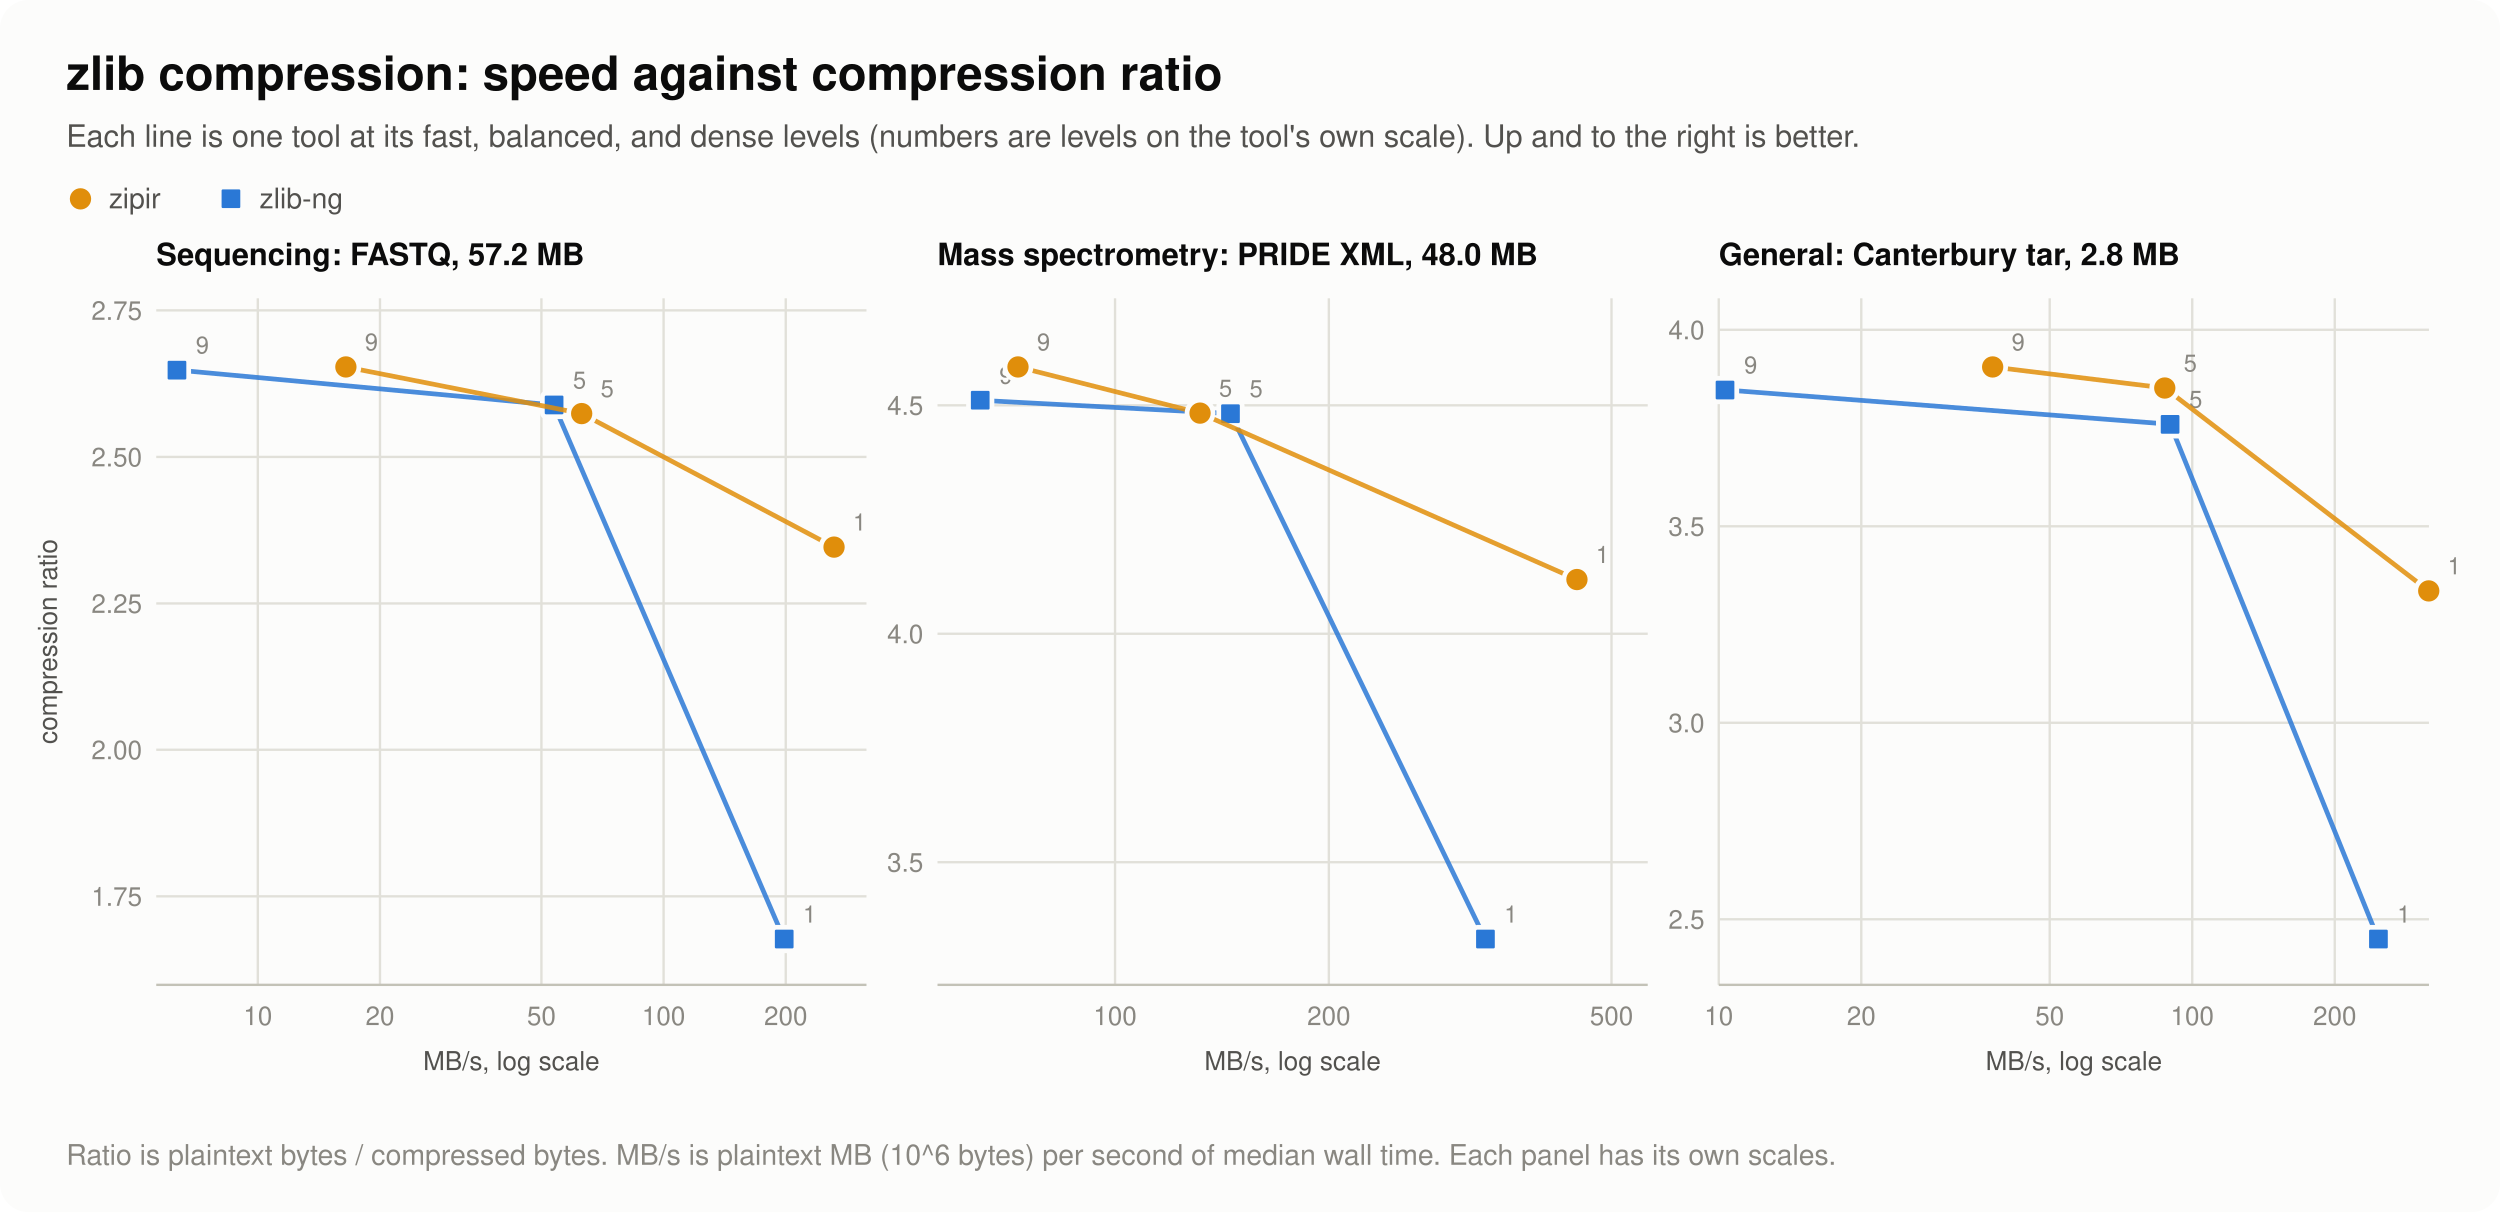
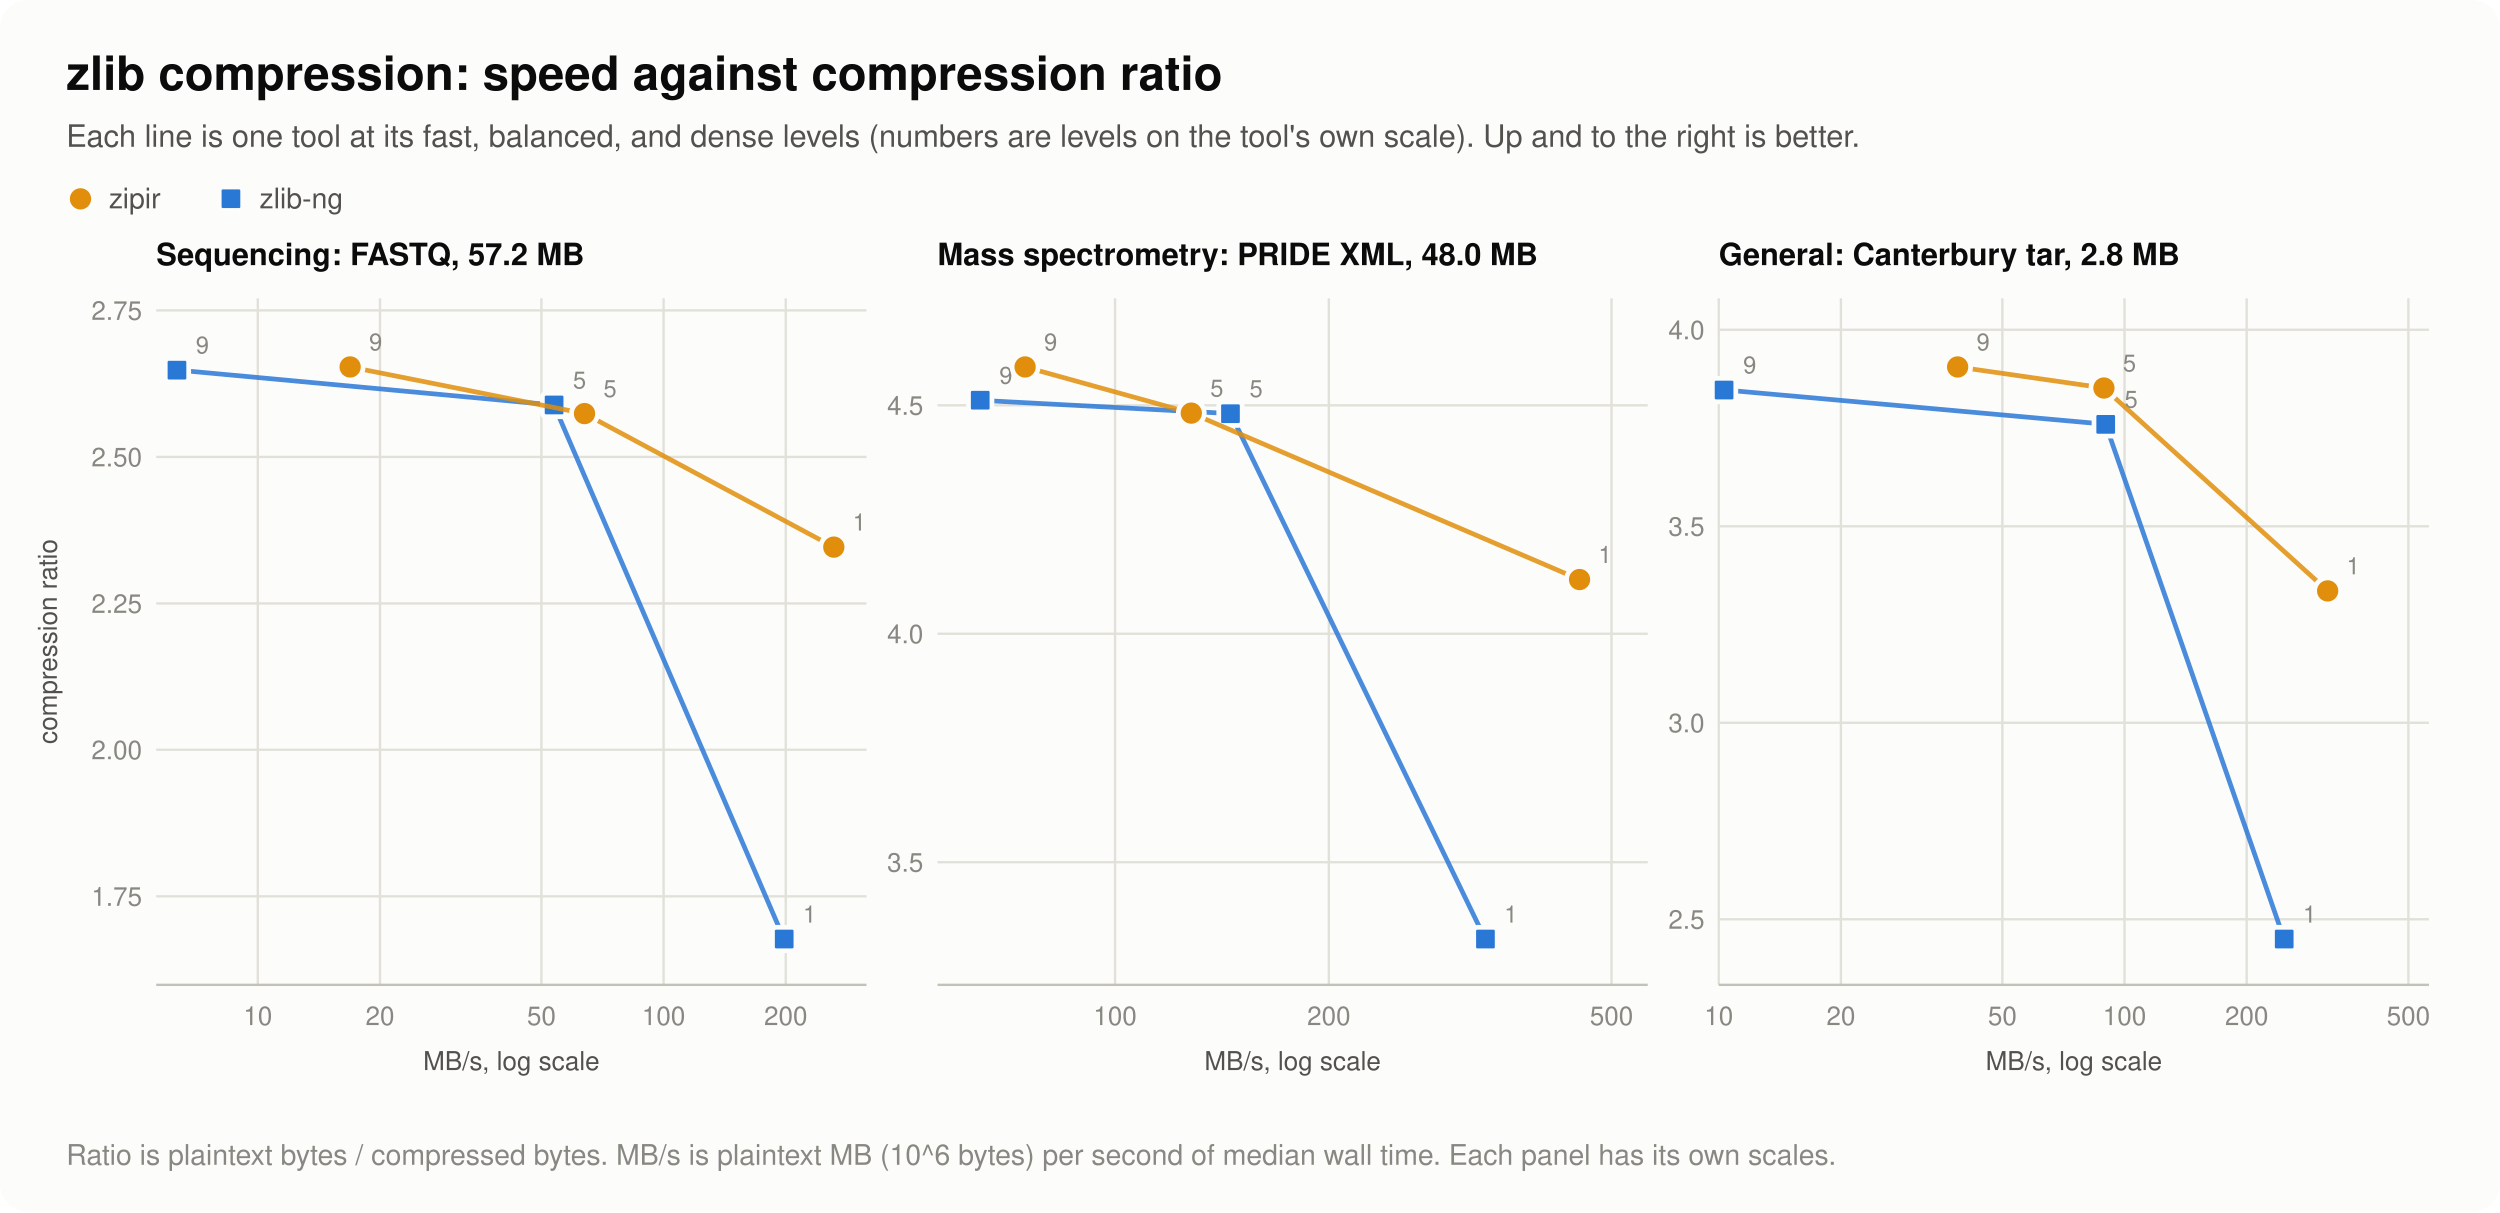
<svg xmlns="http://www.w3.org/2000/svg" viewBox="0 0 1056 512" width="1056" height="512" role="img" font-family="system-ui, -apple-system, &quot;Segoe UI&quot;, Helvetica, Arial, sans-serif">
  <rect width="1056" height="512" rx="12" fill="#fcfcfb" />
  <text x="28.0" y="38.0" font-size="20" fill="#0b0b0b" text-anchor="start" font-weight="650">zlib compression: speed against compression ratio</text>
  <text x="28.0" y="62.0" font-size="13" fill="#52514e" text-anchor="start" font-weight="400">Each line is one tool at its fast, balanced, and dense levels (numbers are levels on the tool's own scale). Up and to the right is better.</text>
  <circle cx="34.0" cy="84.0" r="5.5" fill="#e08e0b" stroke="#fcfcfb" stroke-width="2" />
  <text x="46.0" y="88.0" font-size="12" fill="#52514e" text-anchor="start" font-weight="400">zipir</text>
  <rect x="92.6" y="79.0" width="9.9" height="9.9" rx="1.5" fill="#2a78d6" stroke="#fcfcfb" stroke-width="2" />
  <text x="109.6" y="88.0" font-size="12" fill="#52514e" text-anchor="start" font-weight="400">zlib-ng</text>
  <text x="66.0" y="112.0" font-size="13" fill="#0b0b0b" text-anchor="start" font-weight="600">Sequencing: FASTQ, 57.2 MB</text>
  <line x1="108.9" y1="126.0" x2="108.9" y2="416.0" stroke="#e1e0d9" stroke-width="1" />
  <text x="108.9" y="433.0" font-size="11" fill="#898781" text-anchor="middle" font-weight="400">10</text>
  <line x1="160.5" y1="126.0" x2="160.5" y2="416.0" stroke="#e1e0d9" stroke-width="1" />
  <text x="160.5" y="433.0" font-size="11" fill="#898781" text-anchor="middle" font-weight="400">20</text>
  <line x1="228.7" y1="126.0" x2="228.7" y2="416.0" stroke="#e1e0d9" stroke-width="1" />
  <text x="228.7" y="433.0" font-size="11" fill="#898781" text-anchor="middle" font-weight="400">50</text>
  <line x1="280.3" y1="126.0" x2="280.3" y2="416.0" stroke="#e1e0d9" stroke-width="1" />
  <text x="280.3" y="433.0" font-size="11" fill="#898781" text-anchor="middle" font-weight="400">100</text>
  <line x1="331.9" y1="126.0" x2="331.9" y2="416.0" stroke="#e1e0d9" stroke-width="1" />
  <text x="331.9" y="433.0" font-size="11" fill="#898781" text-anchor="middle" font-weight="400">200</text>
  <line x1="66.0" y1="378.6" x2="366.0" y2="378.6" stroke="#e1e0d9" stroke-width="1" />
  <text x="60.0" y="382.6" font-size="11" fill="#898781" text-anchor="end" font-weight="400">1.75</text>
  <line x1="66.0" y1="316.7" x2="366.0" y2="316.7" stroke="#e1e0d9" stroke-width="1" />
  <text x="60.0" y="320.7" font-size="11" fill="#898781" text-anchor="end" font-weight="400">2.00</text>
  <line x1="66.0" y1="254.9" x2="366.0" y2="254.9" stroke="#e1e0d9" stroke-width="1" />
  <text x="60.0" y="258.9" font-size="11" fill="#898781" text-anchor="end" font-weight="400">2.25</text>
  <line x1="66.0" y1="193.0" x2="366.0" y2="193.0" stroke="#e1e0d9" stroke-width="1" />
  <text x="60.0" y="197.0" font-size="11" fill="#898781" text-anchor="end" font-weight="400">2.50</text>
  <line x1="66.0" y1="131.1" x2="366.0" y2="131.1" stroke="#e1e0d9" stroke-width="1" />
  <text x="60.0" y="135.1" font-size="11" fill="#898781" text-anchor="end" font-weight="400">2.75</text>
  <line x1="66.0" y1="416.0" x2="366.0" y2="416.0" stroke="#c3c2b7" stroke-width="1" />
  <path d="M331.2,396.7 L234.0,171.1 L74.7,156.3" fill="none" stroke="#2a78d6" stroke-width="2" stroke-linejoin="round" stroke-linecap="round" opacity="0.85" />
  <rect x="326.3" y="391.7" width="9.9" height="9.9" rx="1.5" fill="#2a78d6" stroke="#fcfcfb" stroke-width="2" />
  <text x="339.2" y="389.7" font-size="10" fill="#898781" text-anchor="start" font-weight="400">1</text>
  <rect x="229.1" y="166.1" width="9.9" height="9.9" rx="1.5" fill="#2a78d6" stroke="#fcfcfb" stroke-width="2" />
  <text x="242.0" y="164.1" font-size="10" fill="#898781" text-anchor="start" font-weight="400">5</text>
  <rect x="69.8" y="151.4" width="9.9" height="9.9" rx="1.5" fill="#2a78d6" stroke="#fcfcfb" stroke-width="2" />
  <text x="82.7" y="149.3" font-size="10" fill="#898781" text-anchor="start" font-weight="400">9</text>
-   <path d="M352.3,231.1 L245.7,174.7 L146.1,155.0" fill="none" stroke="#e08e0b" stroke-width="2" stroke-linejoin="round" stroke-linecap="round" opacity="0.85" />
-   <circle cx="352.3" cy="231.1" r="5.5" fill="#e08e0b" stroke="#fcfcfb" stroke-width="2" />
-   <text x="360.3" y="224.1" font-size="10" fill="#898781" text-anchor="start" font-weight="400">1</text>
-   <circle cx="245.7" cy="174.7" r="5.5" fill="#e08e0b" stroke="#fcfcfb" stroke-width="2" />
-   <text x="253.7" y="167.7" font-size="10" fill="#898781" text-anchor="start" font-weight="400">5</text>
-   <circle cx="146.1" cy="155.0" r="5.5" fill="#e08e0b" stroke="#fcfcfb" stroke-width="2" />
-   <text x="154.1" y="148.0" font-size="10" fill="#898781" text-anchor="start" font-weight="400">9</text>
+   <path d="M352.2,231.1 L246.9,174.7 L147.9,155.0" fill="none" stroke="#e08e0b" stroke-width="2" stroke-linejoin="round" stroke-linecap="round" opacity="0.85" />
+   <circle cx="352.2" cy="231.1" r="5.5" fill="#e08e0b" stroke="#fcfcfb" stroke-width="2" />
+   <text x="360.2" y="224.1" font-size="10" fill="#898781" text-anchor="start" font-weight="400">1</text>
+   <circle cx="246.9" cy="174.7" r="5.5" fill="#e08e0b" stroke="#fcfcfb" stroke-width="2" />
+   <text x="254.9" y="167.7" font-size="10" fill="#898781" text-anchor="start" font-weight="400">5</text>
+   <circle cx="147.9" cy="155.0" r="5.5" fill="#e08e0b" stroke="#fcfcfb" stroke-width="2" />
+   <text x="155.9" y="148.0" font-size="10" fill="#898781" text-anchor="start" font-weight="400">9</text>
  <text x="216.0" y="452.0" font-size="11" fill="#52514e" text-anchor="middle" font-weight="400">MB/s, log scale</text>
  <text x="396.0" y="112.0" font-size="13" fill="#0b0b0b" text-anchor="start" font-weight="600">Mass spectrometry: PRIDE XML, 48.0 MB</text>
  <line x1="471.0" y1="126.0" x2="471.0" y2="416.0" stroke="#e1e0d9" stroke-width="1" />
  <text x="471.0" y="433.0" font-size="11" fill="#898781" text-anchor="middle" font-weight="400">100</text>
  <line x1="561.3" y1="126.0" x2="561.3" y2="416.0" stroke="#e1e0d9" stroke-width="1" />
  <text x="561.3" y="433.0" font-size="11" fill="#898781" text-anchor="middle" font-weight="400">200</text>
  <line x1="680.7" y1="126.0" x2="680.7" y2="416.0" stroke="#e1e0d9" stroke-width="1" />
  <text x="680.7" y="433.0" font-size="11" fill="#898781" text-anchor="middle" font-weight="400">500</text>
  <line x1="396.0" y1="364.2" x2="696.0" y2="364.2" stroke="#e1e0d9" stroke-width="1" />
  <text x="390.0" y="368.2" font-size="11" fill="#898781" text-anchor="end" font-weight="400">3.5</text>
  <line x1="396.0" y1="267.7" x2="696.0" y2="267.7" stroke="#e1e0d9" stroke-width="1" />
  <text x="390.0" y="271.7" font-size="11" fill="#898781" text-anchor="end" font-weight="400">4.0</text>
  <line x1="396.0" y1="171.2" x2="696.0" y2="171.2" stroke="#e1e0d9" stroke-width="1" />
  <text x="390.0" y="175.2" font-size="11" fill="#898781" text-anchor="end" font-weight="400">4.5</text>
  <line x1="396.0" y1="416.0" x2="696.0" y2="416.0" stroke="#c3c2b7" stroke-width="1" />
  <path d="M627.4,396.7 L519.8,174.7 L414.1,169.1" fill="none" stroke="#2a78d6" stroke-width="2" stroke-linejoin="round" stroke-linecap="round" opacity="0.85" />
  <rect x="622.5" y="391.7" width="9.9" height="9.9" rx="1.5" fill="#2a78d6" stroke="#fcfcfb" stroke-width="2" />
  <text x="635.4" y="389.7" font-size="10" fill="#898781" text-anchor="start" font-weight="400">1</text>
  <rect x="514.8" y="169.8" width="9.9" height="9.9" rx="1.5" fill="#2a78d6" stroke="#fcfcfb" stroke-width="2" />
  <text x="527.8" y="167.7" font-size="10" fill="#898781" text-anchor="start" font-weight="400">5</text>
  <rect x="409.1" y="164.1" width="9.9" height="9.9" rx="1.5" fill="#2a78d6" stroke="#fcfcfb" stroke-width="2" />
  <text x="422.1" y="162.1" font-size="10" fill="#898781" text-anchor="start" font-weight="400">9</text>
-   <path d="M666.1,244.8 L506.9,174.5 L430.0,155.0" fill="none" stroke="#e08e0b" stroke-width="2" stroke-linejoin="round" stroke-linecap="round" opacity="0.85" />
-   <circle cx="666.1" cy="244.8" r="5.5" fill="#e08e0b" stroke="#fcfcfb" stroke-width="2" />
-   <text x="674.1" y="237.8" font-size="10" fill="#898781" text-anchor="start" font-weight="400">1</text>
-   <circle cx="506.9" cy="174.5" r="5.5" fill="#e08e0b" stroke="#fcfcfb" stroke-width="2" />
-   <text x="514.9" y="167.5" font-size="10" fill="#898781" text-anchor="start" font-weight="400">5</text>
-   <circle cx="430.0" cy="155.0" r="5.5" fill="#e08e0b" stroke="#fcfcfb" stroke-width="2" />
-   <text x="438.0" y="148.0" font-size="10" fill="#898781" text-anchor="start" font-weight="400">9</text>
+   <path d="M667.2,244.8 L503.2,174.5 L433.0,155.0" fill="none" stroke="#e08e0b" stroke-width="2" stroke-linejoin="round" stroke-linecap="round" opacity="0.85" />
+   <circle cx="667.2" cy="244.8" r="5.5" fill="#e08e0b" stroke="#fcfcfb" stroke-width="2" />
+   <text x="675.2" y="237.8" font-size="10" fill="#898781" text-anchor="start" font-weight="400">1</text>
+   <circle cx="503.2" cy="174.5" r="5.5" fill="#e08e0b" stroke="#fcfcfb" stroke-width="2" />
+   <text x="511.2" y="167.5" font-size="10" fill="#898781" text-anchor="start" font-weight="400">5</text>
+   <circle cx="433.0" cy="155.0" r="5.5" fill="#e08e0b" stroke="#fcfcfb" stroke-width="2" />
+   <text x="441.0" y="148.0" font-size="10" fill="#898781" text-anchor="start" font-weight="400">9</text>
  <text x="546.0" y="452.0" font-size="11" fill="#52514e" text-anchor="middle" font-weight="400">MB/s, log scale</text>
  <text x="726.0" y="112.0" font-size="13" fill="#0b0b0b" text-anchor="start" font-weight="600">General: Canterbury tar, 2.8 MB</text>
  <line x1="726.0" y1="126.0" x2="726.0" y2="416.0" stroke="#e1e0d9" stroke-width="1" />
  <text x="726.0" y="433.0" font-size="11" fill="#898781" text-anchor="middle" font-weight="400">10</text>
-   <line x1="786.2" y1="126.0" x2="786.2" y2="416.0" stroke="#e1e0d9" stroke-width="1" />
-   <text x="786.2" y="433.0" font-size="11" fill="#898781" text-anchor="middle" font-weight="400">20</text>
-   <line x1="865.8" y1="126.0" x2="865.8" y2="416.0" stroke="#e1e0d9" stroke-width="1" />
-   <text x="865.8" y="433.0" font-size="11" fill="#898781" text-anchor="middle" font-weight="400">50</text>
-   <line x1="926.0" y1="126.0" x2="926.0" y2="416.0" stroke="#e1e0d9" stroke-width="1" />
-   <text x="926.0" y="433.0" font-size="11" fill="#898781" text-anchor="middle" font-weight="400">100</text>
-   <line x1="986.2" y1="126.0" x2="986.2" y2="416.0" stroke="#e1e0d9" stroke-width="1" />
-   <text x="986.2" y="433.0" font-size="11" fill="#898781" text-anchor="middle" font-weight="400">200</text>
+   <line x1="777.6" y1="126.0" x2="777.6" y2="416.0" stroke="#e1e0d9" stroke-width="1" />
+   <text x="777.6" y="433.0" font-size="11" fill="#898781" text-anchor="middle" font-weight="400">20</text>
+   <line x1="845.8" y1="126.0" x2="845.8" y2="416.0" stroke="#e1e0d9" stroke-width="1" />
+   <text x="845.8" y="433.0" font-size="11" fill="#898781" text-anchor="middle" font-weight="400">50</text>
+   <line x1="897.4" y1="126.0" x2="897.4" y2="416.0" stroke="#e1e0d9" stroke-width="1" />
+   <text x="897.4" y="433.0" font-size="11" fill="#898781" text-anchor="middle" font-weight="400">100</text>
+   <line x1="949.0" y1="126.0" x2="949.0" y2="416.0" stroke="#e1e0d9" stroke-width="1" />
+   <text x="949.0" y="433.0" font-size="11" fill="#898781" text-anchor="middle" font-weight="400">200</text>
+   <line x1="1017.3" y1="126.0" x2="1017.3" y2="416.0" stroke="#e1e0d9" stroke-width="1" />
+   <text x="1017.3" y="433.0" font-size="11" fill="#898781" text-anchor="middle" font-weight="400">500</text>
  <line x1="726.0" y1="388.3" x2="1026.0" y2="388.3" stroke="#e1e0d9" stroke-width="1" />
  <text x="720.0" y="392.3" font-size="11" fill="#898781" text-anchor="end" font-weight="400">2.5</text>
  <line x1="726.0" y1="305.3" x2="1026.0" y2="305.3" stroke="#e1e0d9" stroke-width="1" />
  <text x="720.0" y="309.3" font-size="11" fill="#898781" text-anchor="end" font-weight="400">3.0</text>
  <line x1="726.0" y1="222.3" x2="1026.0" y2="222.3" stroke="#e1e0d9" stroke-width="1" />
  <text x="720.0" y="226.3" font-size="11" fill="#898781" text-anchor="end" font-weight="400">3.5</text>
  <line x1="726.0" y1="139.3" x2="1026.0" y2="139.3" stroke="#e1e0d9" stroke-width="1" />
  <text x="720.0" y="143.3" font-size="11" fill="#898781" text-anchor="end" font-weight="400">4.0</text>
  <line x1="726.0" y1="416.0" x2="1026.0" y2="416.0" stroke="#c3c2b7" stroke-width="1" />
-   <path d="M1004.6,396.7 L916.7,179.2 L728.7,164.7" fill="none" stroke="#2a78d6" stroke-width="2" stroke-linejoin="round" stroke-linecap="round" opacity="0.85" />
-   <rect x="999.7" y="391.7" width="9.9" height="9.9" rx="1.5" fill="#2a78d6" stroke="#fcfcfb" stroke-width="2" />
-   <text x="1012.6" y="389.7" font-size="10" fill="#898781" text-anchor="start" font-weight="400">1</text>
-   <rect x="911.7" y="174.3" width="9.9" height="9.9" rx="1.5" fill="#2a78d6" stroke="#fcfcfb" stroke-width="2" />
-   <text x="924.7" y="172.2" font-size="10" fill="#898781" text-anchor="start" font-weight="400">5</text>
-   <rect x="723.7" y="159.8" width="9.9" height="9.9" rx="1.5" fill="#2a78d6" stroke="#fcfcfb" stroke-width="2" />
-   <text x="736.7" y="157.7" font-size="10" fill="#898781" text-anchor="start" font-weight="400">9</text>
-   <path d="M1025.9,249.6 L914.4,163.9 L841.7,155.0" fill="none" stroke="#e08e0b" stroke-width="2" stroke-linejoin="round" stroke-linecap="round" opacity="0.85" />
-   <circle cx="1025.9" cy="249.6" r="5.5" fill="#e08e0b" stroke="#fcfcfb" stroke-width="2" />
-   <text x="1033.9" y="242.6" font-size="10" fill="#898781" text-anchor="start" font-weight="400">1</text>
-   <circle cx="914.4" cy="163.9" r="5.5" fill="#e08e0b" stroke="#fcfcfb" stroke-width="2" />
-   <text x="922.4" y="156.9" font-size="10" fill="#898781" text-anchor="start" font-weight="400">5</text>
-   <circle cx="841.7" cy="155.0" r="5.5" fill="#e08e0b" stroke="#fcfcfb" stroke-width="2" />
-   <text x="849.7" y="148.0" font-size="10" fill="#898781" text-anchor="start" font-weight="400">9</text>
+   <path d="M964.8,396.7 L889.4,179.2 L728.3,164.7" fill="none" stroke="#2a78d6" stroke-width="2" stroke-linejoin="round" stroke-linecap="round" opacity="0.85" />
+   <rect x="959.9" y="391.7" width="9.9" height="9.9" rx="1.5" fill="#2a78d6" stroke="#fcfcfb" stroke-width="2" />
+   <text x="972.8" y="389.7" font-size="10" fill="#898781" text-anchor="start" font-weight="400">1</text>
+   <rect x="884.5" y="174.3" width="9.9" height="9.9" rx="1.5" fill="#2a78d6" stroke="#fcfcfb" stroke-width="2" />
+   <text x="897.4" y="172.2" font-size="10" fill="#898781" text-anchor="start" font-weight="400">5</text>
+   <rect x="723.3" y="159.8" width="9.9" height="9.9" rx="1.5" fill="#2a78d6" stroke="#fcfcfb" stroke-width="2" />
+   <text x="736.3" y="157.7" font-size="10" fill="#898781" text-anchor="start" font-weight="400">9</text>
+   <path d="M983.2,249.6 L888.7,163.9 L826.9,155.0" fill="none" stroke="#e08e0b" stroke-width="2" stroke-linejoin="round" stroke-linecap="round" opacity="0.85" />
+   <circle cx="983.2" cy="249.6" r="5.5" fill="#e08e0b" stroke="#fcfcfb" stroke-width="2" />
+   <text x="991.2" y="242.6" font-size="10" fill="#898781" text-anchor="start" font-weight="400">1</text>
+   <circle cx="888.7" cy="163.9" r="5.5" fill="#e08e0b" stroke="#fcfcfb" stroke-width="2" />
+   <text x="896.7" y="156.9" font-size="10" fill="#898781" text-anchor="start" font-weight="400">5</text>
+   <circle cx="826.9" cy="155.0" r="5.5" fill="#e08e0b" stroke="#fcfcfb" stroke-width="2" />
+   <text x="834.9" y="148.0" font-size="10" fill="#898781" text-anchor="start" font-weight="400">9</text>
  <text x="876.0" y="452.0" font-size="11" fill="#52514e" text-anchor="middle" font-weight="400">MB/s, log scale</text>
  <text x="24.0" y="271.0" font-size="11" fill="#52514e" text-anchor="middle" font-weight="400" transform="rotate(-90 24 271.0)">compression ratio</text>
  <text x="28.0" y="492.0" font-size="12" fill="#898781" text-anchor="start" font-weight="400">Ratio is plaintext bytes / compressed bytes. MB/s is plaintext MB (10^6 bytes) per second of median wall time. Each panel has its own scales.</text>
</svg>
